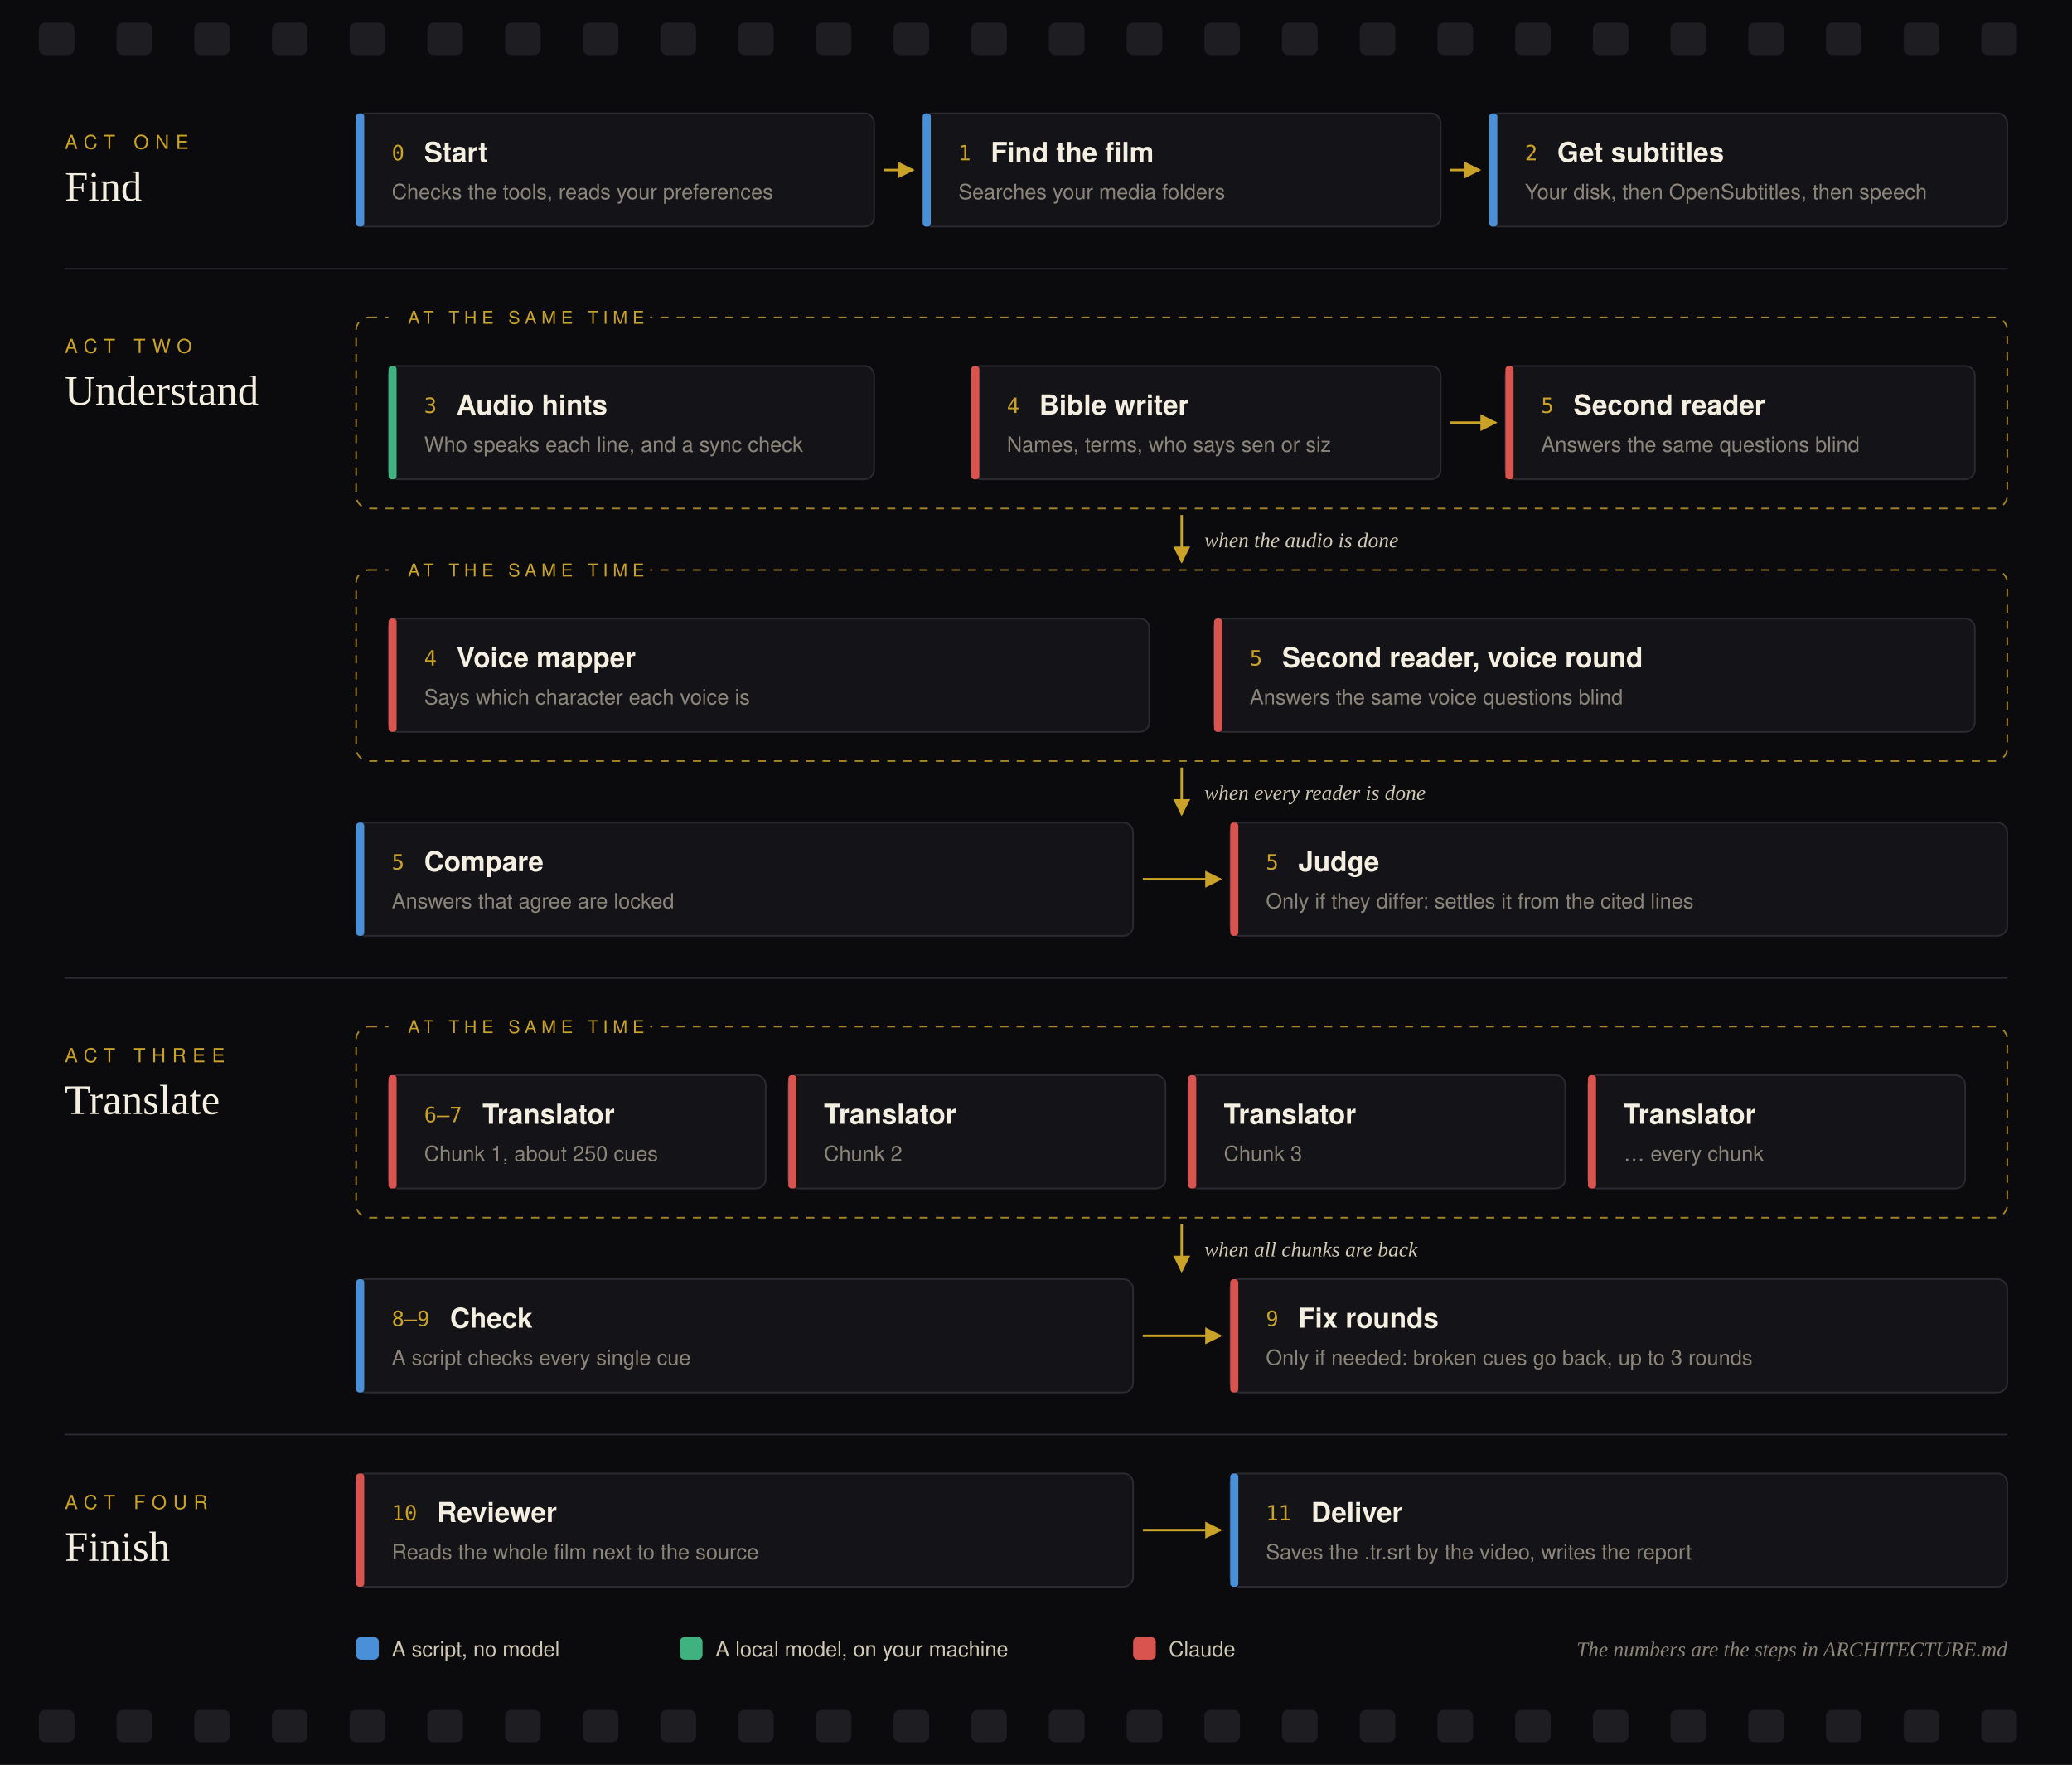
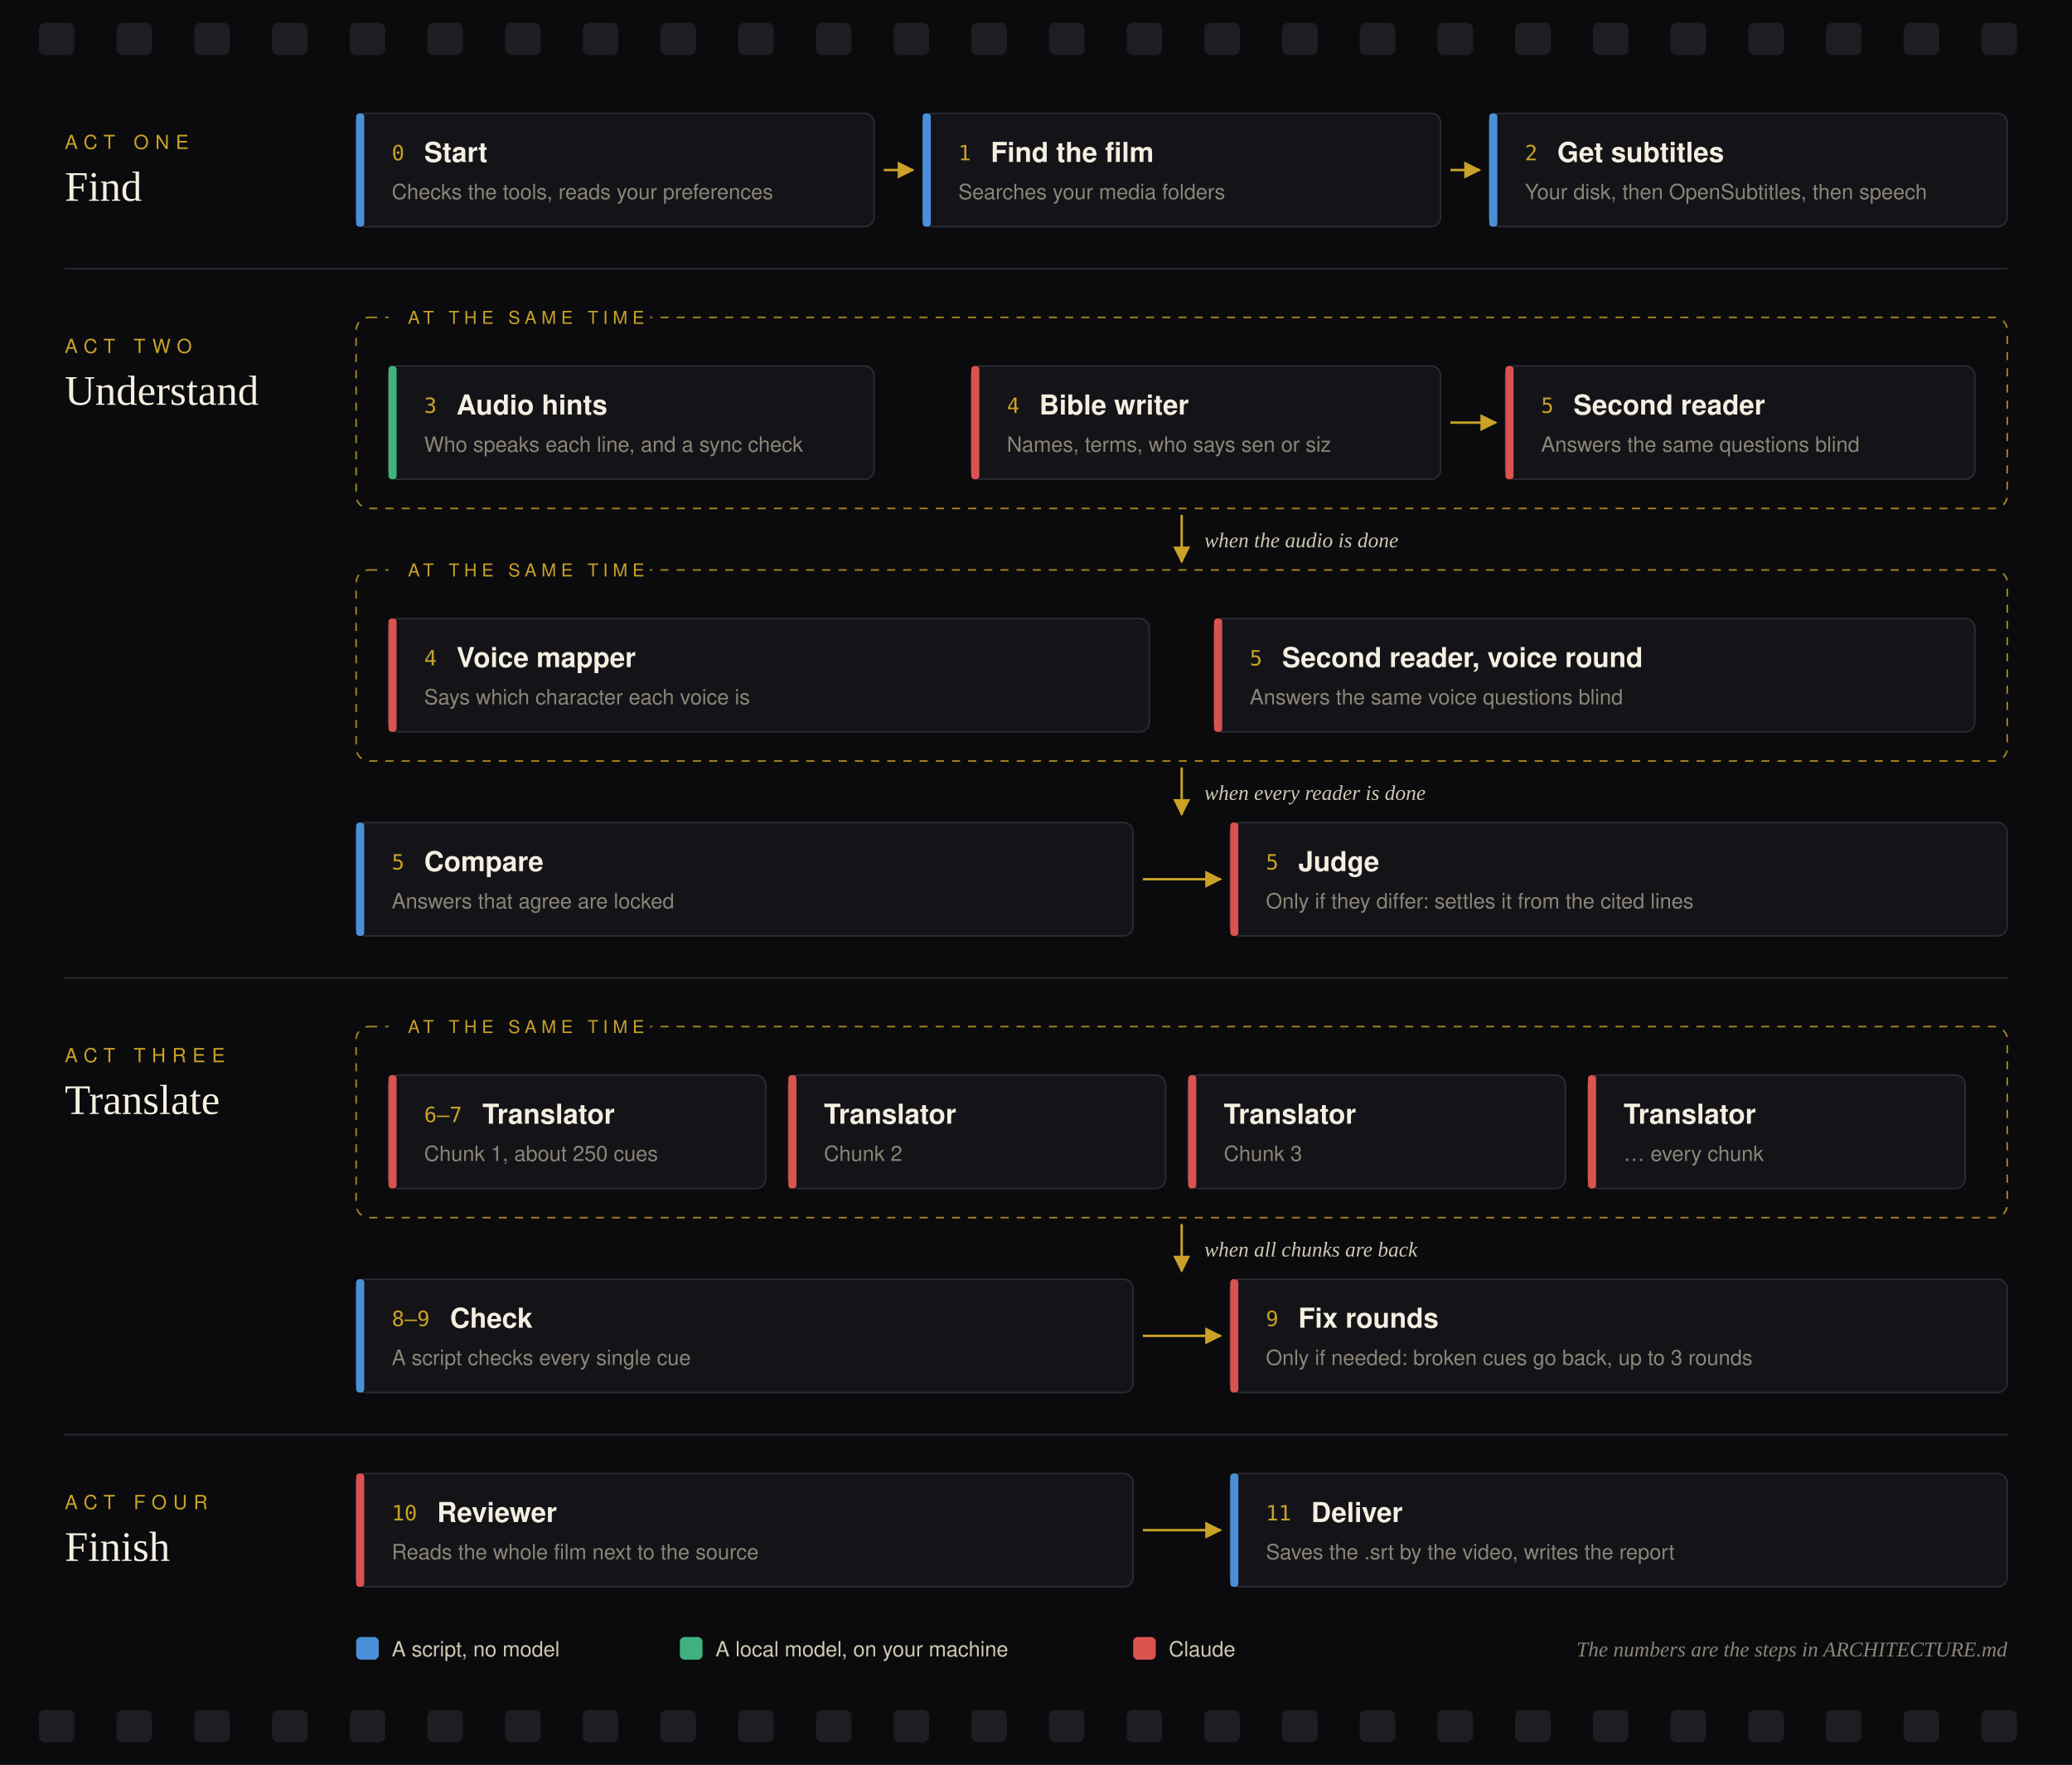
<svg xmlns="http://www.w3.org/2000/svg" viewBox="0 0 1280 1090" width="1280" height="1090" role="img" aria-labelledby="t d">
  <rect width="1280" height="1090" fill="#0b0b0d" />
  <rect x="24" y="14" width="22" height="20" rx="4" fill="#1d1d22" />
  <rect x="72" y="14" width="22" height="20" rx="4" fill="#1d1d22" />
  <rect x="120" y="14" width="22" height="20" rx="4" fill="#1d1d22" />
  <rect x="168" y="14" width="22" height="20" rx="4" fill="#1d1d22" />
  <rect x="216" y="14" width="22" height="20" rx="4" fill="#1d1d22" />
  <rect x="264" y="14" width="22" height="20" rx="4" fill="#1d1d22" />
  <rect x="312" y="14" width="22" height="20" rx="4" fill="#1d1d22" />
  <rect x="360" y="14" width="22" height="20" rx="4" fill="#1d1d22" />
  <rect x="408" y="14" width="22" height="20" rx="4" fill="#1d1d22" />
  <rect x="456" y="14" width="22" height="20" rx="4" fill="#1d1d22" />
  <rect x="504" y="14" width="22" height="20" rx="4" fill="#1d1d22" />
  <rect x="552" y="14" width="22" height="20" rx="4" fill="#1d1d22" />
  <rect x="600" y="14" width="22" height="20" rx="4" fill="#1d1d22" />
  <rect x="648" y="14" width="22" height="20" rx="4" fill="#1d1d22" />
  <rect x="696" y="14" width="22" height="20" rx="4" fill="#1d1d22" />
  <rect x="744" y="14" width="22" height="20" rx="4" fill="#1d1d22" />
  <rect x="792" y="14" width="22" height="20" rx="4" fill="#1d1d22" />
  <rect x="840" y="14" width="22" height="20" rx="4" fill="#1d1d22" />
  <rect x="888" y="14" width="22" height="20" rx="4" fill="#1d1d22" />
  <rect x="936" y="14" width="22" height="20" rx="4" fill="#1d1d22" />
  <rect x="984" y="14" width="22" height="20" rx="4" fill="#1d1d22" />
  <rect x="1032" y="14" width="22" height="20" rx="4" fill="#1d1d22" />
  <rect x="1080" y="14" width="22" height="20" rx="4" fill="#1d1d22" />
  <rect x="1128" y="14" width="22" height="20" rx="4" fill="#1d1d22" />
  <rect x="1176" y="14" width="22" height="20" rx="4" fill="#1d1d22" />
  <rect x="1224" y="14" width="22" height="20" rx="4" fill="#1d1d22" />
  <rect x="24" y="1056" width="22" height="20" rx="4" fill="#1d1d22" />
  <rect x="72" y="1056" width="22" height="20" rx="4" fill="#1d1d22" />
  <rect x="120" y="1056" width="22" height="20" rx="4" fill="#1d1d22" />
  <rect x="168" y="1056" width="22" height="20" rx="4" fill="#1d1d22" />
  <rect x="216" y="1056" width="22" height="20" rx="4" fill="#1d1d22" />
  <rect x="264" y="1056" width="22" height="20" rx="4" fill="#1d1d22" />
  <rect x="312" y="1056" width="22" height="20" rx="4" fill="#1d1d22" />
  <rect x="360" y="1056" width="22" height="20" rx="4" fill="#1d1d22" />
  <rect x="408" y="1056" width="22" height="20" rx="4" fill="#1d1d22" />
  <rect x="456" y="1056" width="22" height="20" rx="4" fill="#1d1d22" />
  <rect x="504" y="1056" width="22" height="20" rx="4" fill="#1d1d22" />
  <rect x="552" y="1056" width="22" height="20" rx="4" fill="#1d1d22" />
  <rect x="600" y="1056" width="22" height="20" rx="4" fill="#1d1d22" />
  <rect x="648" y="1056" width="22" height="20" rx="4" fill="#1d1d22" />
  <rect x="696" y="1056" width="22" height="20" rx="4" fill="#1d1d22" />
  <rect x="744" y="1056" width="22" height="20" rx="4" fill="#1d1d22" />
  <rect x="792" y="1056" width="22" height="20" rx="4" fill="#1d1d22" />
  <rect x="840" y="1056" width="22" height="20" rx="4" fill="#1d1d22" />
  <rect x="888" y="1056" width="22" height="20" rx="4" fill="#1d1d22" />
  <rect x="936" y="1056" width="22" height="20" rx="4" fill="#1d1d22" />
  <rect x="984" y="1056" width="22" height="20" rx="4" fill="#1d1d22" />
  <rect x="1032" y="1056" width="22" height="20" rx="4" fill="#1d1d22" />
  <rect x="1080" y="1056" width="22" height="20" rx="4" fill="#1d1d22" />
  <rect x="1128" y="1056" width="22" height="20" rx="4" fill="#1d1d22" />
  <rect x="1176" y="1056" width="22" height="20" rx="4" fill="#1d1d22" />
  <rect x="1224" y="1056" width="22" height="20" rx="4" fill="#1d1d22" />
  <defs>
    <marker id="arrow" viewBox="0 0 10 10" refX="9" refY="5" markerWidth="7" markerHeight="7" orient="auto">
      <path d="M0 0 L10 5 L0 10 z" fill="#c9a227" />
    </marker>
  </defs>
  <text x="40" y="92" text-anchor="start" font-family="-apple-system, 'Segoe UI', Helvetica, Arial, sans-serif" font-size="12" letter-spacing="4" fill="#c9a227">ACT ONE</text>
  <text x="40" y="124" text-anchor="start" font-family="Georgia, 'Times New Roman', Times, serif" font-size="26" fill="#f4efe1">Find</text>
  <rect x="220" y="70" width="320" height="70" rx="6" fill="#141418" stroke="#2a2a31" />
  <rect x="220" y="70" width="5" height="70" rx="2" fill="#4a90d9" />
  <text x="242" y="99" text-anchor="start" font-family="ui-monospace, 'Cascadia Mono', Consolas, Menlo, monospace" font-size="13" fill="#c9a227">0</text>
  <text x="262" y="100" text-anchor="start" font-family="-apple-system, 'Segoe UI', Helvetica, Arial, sans-serif" font-size="17" font-weight="600" fill="#f4efe1">Start</text>
  <text x="242" y="123" text-anchor="start" font-family="-apple-system, 'Segoe UI', Helvetica, Arial, sans-serif" font-size="13" fill="#8a8578">Checks the tools, reads your preferences</text>
  <rect x="570" y="70" width="320" height="70" rx="6" fill="#141418" stroke="#2a2a31" />
  <rect x="570" y="70" width="5" height="70" rx="2" fill="#4a90d9" />
  <text x="592" y="99" text-anchor="start" font-family="ui-monospace, 'Cascadia Mono', Consolas, Menlo, monospace" font-size="13" fill="#c9a227">1</text>
  <text x="612" y="100" text-anchor="start" font-family="-apple-system, 'Segoe UI', Helvetica, Arial, sans-serif" font-size="17" font-weight="600" fill="#f4efe1">Find the film</text>
  <text x="592" y="123" text-anchor="start" font-family="-apple-system, 'Segoe UI', Helvetica, Arial, sans-serif" font-size="13" fill="#8a8578">Searches your media folders</text>
  <rect x="920" y="70" width="320" height="70" rx="6" fill="#141418" stroke="#2a2a31" />
  <rect x="920" y="70" width="5" height="70" rx="2" fill="#4a90d9" />
  <text x="942" y="99" text-anchor="start" font-family="ui-monospace, 'Cascadia Mono', Consolas, Menlo, monospace" font-size="13" fill="#c9a227">2</text>
  <text x="962" y="100" text-anchor="start" font-family="-apple-system, 'Segoe UI', Helvetica, Arial, sans-serif" font-size="17" font-weight="600" fill="#f4efe1">Get subtitles</text>
  <text x="942" y="123" text-anchor="start" font-family="-apple-system, 'Segoe UI', Helvetica, Arial, sans-serif" font-size="13" fill="#8a8578">Your disk, then OpenSubtitles, then speech</text>
  <line x1="546" y1="105.0" x2="564" y2="105.0" stroke="#c9a227" stroke-width="1.5" marker-end="url(#arrow)" />
  <line x1="896" y1="105.0" x2="914" y2="105.0" stroke="#c9a227" stroke-width="1.5" marker-end="url(#arrow)" />
  <line x1="40" y1="166" x2="1240" y2="166" stroke="#2a2a31" />
  <text x="40" y="218" text-anchor="start" font-family="-apple-system, 'Segoe UI', Helvetica, Arial, sans-serif" font-size="12" letter-spacing="4" fill="#c9a227">ACT TWO</text>
  <text x="40" y="250" text-anchor="start" font-family="Georgia, 'Times New Roman', Times, serif" font-size="26" fill="#f4efe1">Understand</text>
  <rect x="220" y="196" width="1020" height="118" rx="8" fill="none" stroke="#c9a227" stroke-width="1" stroke-dasharray="5 5" opacity="0.8" />
  <rect x="240" y="186" width="161.6" height="20" fill="#0b0b0d" />
  <text x="252" y="200" text-anchor="start" font-family="-apple-system, 'Segoe UI', Helvetica, Arial, sans-serif" font-size="11" letter-spacing="3" fill="#c9a227">AT THE SAME TIME</text>
  <rect x="240" y="226" width="300" height="70" rx="6" fill="#141418" stroke="#2a2a31" />
  <rect x="240" y="226" width="5" height="70" rx="2" fill="#3fb27f" />
  <text x="262" y="255" text-anchor="start" font-family="ui-monospace, 'Cascadia Mono', Consolas, Menlo, monospace" font-size="13" fill="#c9a227">3</text>
  <text x="282" y="256" text-anchor="start" font-family="-apple-system, 'Segoe UI', Helvetica, Arial, sans-serif" font-size="17" font-weight="600" fill="#f4efe1">Audio hints</text>
  <text x="262" y="279" text-anchor="start" font-family="-apple-system, 'Segoe UI', Helvetica, Arial, sans-serif" font-size="13" fill="#8a8578">Who speaks each line, and a sync check</text>
  <rect x="600" y="226" width="290" height="70" rx="6" fill="#141418" stroke="#2a2a31" />
  <rect x="600" y="226" width="5" height="70" rx="2" fill="#d9534f" />
  <text x="622" y="255" text-anchor="start" font-family="ui-monospace, 'Cascadia Mono', Consolas, Menlo, monospace" font-size="13" fill="#c9a227">4</text>
  <text x="642" y="256" text-anchor="start" font-family="-apple-system, 'Segoe UI', Helvetica, Arial, sans-serif" font-size="17" font-weight="600" fill="#f4efe1">Bible writer</text>
  <text x="622" y="279" text-anchor="start" font-family="-apple-system, 'Segoe UI', Helvetica, Arial, sans-serif" font-size="13" fill="#8a8578">Names, terms, who says sen or siz</text>
  <rect x="930" y="226" width="290" height="70" rx="6" fill="#141418" stroke="#2a2a31" />
  <rect x="930" y="226" width="5" height="70" rx="2" fill="#d9534f" />
  <text x="952" y="255" text-anchor="start" font-family="ui-monospace, 'Cascadia Mono', Consolas, Menlo, monospace" font-size="13" fill="#c9a227">5</text>
  <text x="972" y="256" text-anchor="start" font-family="-apple-system, 'Segoe UI', Helvetica, Arial, sans-serif" font-size="17" font-weight="600" fill="#f4efe1">Second reader</text>
  <text x="952" y="279" text-anchor="start" font-family="-apple-system, 'Segoe UI', Helvetica, Arial, sans-serif" font-size="13" fill="#8a8578">Answers the same questions blind</text>
  <line x1="896" y1="261.0" x2="924" y2="261.0" stroke="#c9a227" stroke-width="1.5" marker-end="url(#arrow)" />
  <line x1="730" y1="318" x2="730" y2="347" stroke="#c9a227" stroke-width="1.5" marker-end="url(#arrow)" />
  <text x="744" y="338.0" text-anchor="start" font-family="Georgia, 'Times New Roman', Times, serif" font-size="13" font-style="italic" fill="#cfc8b4">when the audio is done</text>
  <rect x="220" y="352" width="1020" height="118" rx="8" fill="none" stroke="#c9a227" stroke-width="1" stroke-dasharray="5 5" opacity="0.8" />
  <rect x="240" y="342" width="161.6" height="20" fill="#0b0b0d" />
  <text x="252" y="356" text-anchor="start" font-family="-apple-system, 'Segoe UI', Helvetica, Arial, sans-serif" font-size="11" letter-spacing="3" fill="#c9a227">AT THE SAME TIME</text>
  <rect x="240" y="382" width="470" height="70" rx="6" fill="#141418" stroke="#2a2a31" />
  <rect x="240" y="382" width="5" height="70" rx="2" fill="#d9534f" />
  <text x="262" y="411" text-anchor="start" font-family="ui-monospace, 'Cascadia Mono', Consolas, Menlo, monospace" font-size="13" fill="#c9a227">4</text>
  <text x="282" y="412" text-anchor="start" font-family="-apple-system, 'Segoe UI', Helvetica, Arial, sans-serif" font-size="17" font-weight="600" fill="#f4efe1">Voice mapper</text>
  <text x="262" y="435" text-anchor="start" font-family="-apple-system, 'Segoe UI', Helvetica, Arial, sans-serif" font-size="13" fill="#8a8578">Says which character each voice is</text>
  <rect x="750" y="382" width="470" height="70" rx="6" fill="#141418" stroke="#2a2a31" />
  <rect x="750" y="382" width="5" height="70" rx="2" fill="#d9534f" />
  <text x="772" y="411" text-anchor="start" font-family="ui-monospace, 'Cascadia Mono', Consolas, Menlo, monospace" font-size="13" fill="#c9a227">5</text>
  <text x="792" y="412" text-anchor="start" font-family="-apple-system, 'Segoe UI', Helvetica, Arial, sans-serif" font-size="17" font-weight="600" fill="#f4efe1">Second reader, voice round</text>
  <text x="772" y="435" text-anchor="start" font-family="-apple-system, 'Segoe UI', Helvetica, Arial, sans-serif" font-size="13" fill="#8a8578">Answers the same voice questions blind</text>
  <line x1="730" y1="474" x2="730" y2="503" stroke="#c9a227" stroke-width="1.5" marker-end="url(#arrow)" />
  <text x="744" y="494.0" text-anchor="start" font-family="Georgia, 'Times New Roman', Times, serif" font-size="13" font-style="italic" fill="#cfc8b4">when every reader is done</text>
  <rect x="220" y="508" width="480" height="70" rx="6" fill="#141418" stroke="#2a2a31" />
  <rect x="220" y="508" width="5" height="70" rx="2" fill="#4a90d9" />
  <text x="242" y="537" text-anchor="start" font-family="ui-monospace, 'Cascadia Mono', Consolas, Menlo, monospace" font-size="13" fill="#c9a227">5</text>
  <text x="262" y="538" text-anchor="start" font-family="-apple-system, 'Segoe UI', Helvetica, Arial, sans-serif" font-size="17" font-weight="600" fill="#f4efe1">Compare</text>
  <text x="242" y="561" text-anchor="start" font-family="-apple-system, 'Segoe UI', Helvetica, Arial, sans-serif" font-size="13" fill="#8a8578">Answers that agree are locked</text>
  <rect x="760" y="508" width="480" height="70" rx="6" fill="#141418" stroke="#2a2a31" />
  <rect x="760" y="508" width="5" height="70" rx="2" fill="#d9534f" />
  <text x="782" y="537" text-anchor="start" font-family="ui-monospace, 'Cascadia Mono', Consolas, Menlo, monospace" font-size="13" fill="#c9a227">5</text>
  <text x="802" y="538" text-anchor="start" font-family="-apple-system, 'Segoe UI', Helvetica, Arial, sans-serif" font-size="17" font-weight="600" fill="#f4efe1">Judge</text>
  <text x="782" y="561" text-anchor="start" font-family="-apple-system, 'Segoe UI', Helvetica, Arial, sans-serif" font-size="13" fill="#8a8578">Only if they differ: settles it from the cited lines</text>
  <line x1="706" y1="543.0" x2="754" y2="543.0" stroke="#c9a227" stroke-width="1.5" marker-end="url(#arrow)" />
  <line x1="40" y1="604" x2="1240" y2="604" stroke="#2a2a31" />
  <text x="40" y="656" text-anchor="start" font-family="-apple-system, 'Segoe UI', Helvetica, Arial, sans-serif" font-size="12" letter-spacing="4" fill="#c9a227">ACT THREE</text>
  <text x="40" y="688" text-anchor="start" font-family="Georgia, 'Times New Roman', Times, serif" font-size="26" fill="#f4efe1">Translate</text>
  <rect x="220" y="634" width="1020" height="118" rx="8" fill="none" stroke="#c9a227" stroke-width="1" stroke-dasharray="5 5" opacity="0.8" />
  <rect x="240" y="624" width="161.6" height="20" fill="#0b0b0d" />
  <text x="252" y="638" text-anchor="start" font-family="-apple-system, 'Segoe UI', Helvetica, Arial, sans-serif" font-size="11" letter-spacing="3" fill="#c9a227">AT THE SAME TIME</text>
  <rect x="240" y="664" width="233" height="70" rx="6" fill="#141418" stroke="#2a2a31" />
  <rect x="240" y="664" width="5" height="70" rx="2" fill="#d9534f" />
  <text x="262" y="693" text-anchor="start" font-family="ui-monospace, 'Cascadia Mono', Consolas, Menlo, monospace" font-size="13" fill="#c9a227">6–7</text>
  <text x="298" y="694" text-anchor="start" font-family="-apple-system, 'Segoe UI', Helvetica, Arial, sans-serif" font-size="17" font-weight="600" fill="#f4efe1">Translator</text>
  <text x="262" y="717" text-anchor="start" font-family="-apple-system, 'Segoe UI', Helvetica, Arial, sans-serif" font-size="13" fill="#8a8578">Chunk 1, about 250 cues</text>
  <rect x="487" y="664" width="233" height="70" rx="6" fill="#141418" stroke="#2a2a31" />
  <rect x="487" y="664" width="5" height="70" rx="2" fill="#d9534f" />
  <text x="509" y="694" text-anchor="start" font-family="-apple-system, 'Segoe UI', Helvetica, Arial, sans-serif" font-size="17" font-weight="600" fill="#f4efe1">Translator</text>
  <text x="509" y="717" text-anchor="start" font-family="-apple-system, 'Segoe UI', Helvetica, Arial, sans-serif" font-size="13" fill="#8a8578">Chunk 2</text>
  <rect x="734" y="664" width="233" height="70" rx="6" fill="#141418" stroke="#2a2a31" />
  <rect x="734" y="664" width="5" height="70" rx="2" fill="#d9534f" />
  <text x="756" y="694" text-anchor="start" font-family="-apple-system, 'Segoe UI', Helvetica, Arial, sans-serif" font-size="17" font-weight="600" fill="#f4efe1">Translator</text>
  <text x="756" y="717" text-anchor="start" font-family="-apple-system, 'Segoe UI', Helvetica, Arial, sans-serif" font-size="13" fill="#8a8578">Chunk 3</text>
  <rect x="981" y="664" width="233" height="70" rx="6" fill="#141418" stroke="#2a2a31" />
  <rect x="981" y="664" width="5" height="70" rx="2" fill="#d9534f" />
  <text x="1003" y="694" text-anchor="start" font-family="-apple-system, 'Segoe UI', Helvetica, Arial, sans-serif" font-size="17" font-weight="600" fill="#f4efe1">Translator</text>
  <text x="1003" y="717" text-anchor="start" font-family="-apple-system, 'Segoe UI', Helvetica, Arial, sans-serif" font-size="13" fill="#8a8578">… every chunk</text>
  <line x1="730" y1="756" x2="730" y2="785" stroke="#c9a227" stroke-width="1.5" marker-end="url(#arrow)" />
  <text x="744" y="776.0" text-anchor="start" font-family="Georgia, 'Times New Roman', Times, serif" font-size="13" font-style="italic" fill="#cfc8b4">when all chunks are back</text>
  <rect x="220" y="790" width="480" height="70" rx="6" fill="#141418" stroke="#2a2a31" />
  <rect x="220" y="790" width="5" height="70" rx="2" fill="#4a90d9" />
  <text x="242" y="819" text-anchor="start" font-family="ui-monospace, 'Cascadia Mono', Consolas, Menlo, monospace" font-size="13" fill="#c9a227">8–9</text>
  <text x="278" y="820" text-anchor="start" font-family="-apple-system, 'Segoe UI', Helvetica, Arial, sans-serif" font-size="17" font-weight="600" fill="#f4efe1">Check</text>
  <text x="242" y="843" text-anchor="start" font-family="-apple-system, 'Segoe UI', Helvetica, Arial, sans-serif" font-size="13" fill="#8a8578">A script checks every single cue</text>
  <rect x="760" y="790" width="480" height="70" rx="6" fill="#141418" stroke="#2a2a31" />
  <rect x="760" y="790" width="5" height="70" rx="2" fill="#d9534f" />
  <text x="782" y="819" text-anchor="start" font-family="ui-monospace, 'Cascadia Mono', Consolas, Menlo, monospace" font-size="13" fill="#c9a227">9</text>
  <text x="802" y="820" text-anchor="start" font-family="-apple-system, 'Segoe UI', Helvetica, Arial, sans-serif" font-size="17" font-weight="600" fill="#f4efe1">Fix rounds</text>
  <text x="782" y="843" text-anchor="start" font-family="-apple-system, 'Segoe UI', Helvetica, Arial, sans-serif" font-size="13" fill="#8a8578">Only if needed: broken cues go back, up to 3 rounds</text>
  <line x1="706" y1="825.0" x2="754" y2="825.0" stroke="#c9a227" stroke-width="1.5" marker-end="url(#arrow)" />
  <line x1="40" y1="886" x2="1240" y2="886" stroke="#2a2a31" />
  <text x="40" y="932" text-anchor="start" font-family="-apple-system, 'Segoe UI', Helvetica, Arial, sans-serif" font-size="12" letter-spacing="4" fill="#c9a227">ACT FOUR</text>
  <text x="40" y="964" text-anchor="start" font-family="Georgia, 'Times New Roman', Times, serif" font-size="26" fill="#f4efe1">Finish</text>
  <rect x="220" y="910" width="480" height="70" rx="6" fill="#141418" stroke="#2a2a31" />
  <rect x="220" y="910" width="5" height="70" rx="2" fill="#d9534f" />
  <text x="242" y="939" text-anchor="start" font-family="ui-monospace, 'Cascadia Mono', Consolas, Menlo, monospace" font-size="13" fill="#c9a227">10</text>
  <text x="270" y="940" text-anchor="start" font-family="-apple-system, 'Segoe UI', Helvetica, Arial, sans-serif" font-size="17" font-weight="600" fill="#f4efe1">Reviewer</text>
  <text x="242" y="963" text-anchor="start" font-family="-apple-system, 'Segoe UI', Helvetica, Arial, sans-serif" font-size="13" fill="#8a8578">Reads the whole film next to the source</text>
  <rect x="760" y="910" width="480" height="70" rx="6" fill="#141418" stroke="#2a2a31" />
  <rect x="760" y="910" width="5" height="70" rx="2" fill="#4a90d9" />
  <text x="782" y="939" text-anchor="start" font-family="ui-monospace, 'Cascadia Mono', Consolas, Menlo, monospace" font-size="13" fill="#c9a227">11</text>
  <text x="810" y="940" text-anchor="start" font-family="-apple-system, 'Segoe UI', Helvetica, Arial, sans-serif" font-size="17" font-weight="600" fill="#f4efe1">Deliver</text>
-   <text x="782" y="963" text-anchor="start" font-family="-apple-system, 'Segoe UI', Helvetica, Arial, sans-serif" font-size="13" fill="#8a8578">Saves the .tr.srt by the video, writes the report</text>
+   <text x="782" y="963" text-anchor="start" font-family="-apple-system, 'Segoe UI', Helvetica, Arial, sans-serif" font-size="13" fill="#8a8578">Saves the .srt by the video, writes the report</text>
  <line x1="706" y1="945.0" x2="754" y2="945.0" stroke="#c9a227" stroke-width="1.5" marker-end="url(#arrow)" />
  <rect x="220" y="1011" width="14" height="14" rx="3" fill="#4a90d9" />
  <text x="242" y="1023" text-anchor="start" font-family="-apple-system, 'Segoe UI', Helvetica, Arial, sans-serif" font-size="13" fill="#cfc8b4">A script, no model</text>
  <rect x="420" y="1011" width="14" height="14" rx="3" fill="#3fb27f" />
  <text x="442" y="1023" text-anchor="start" font-family="-apple-system, 'Segoe UI', Helvetica, Arial, sans-serif" font-size="13" fill="#cfc8b4">A local model, on your machine</text>
  <rect x="700" y="1011" width="14" height="14" rx="3" fill="#d9534f" />
  <text x="722" y="1023" text-anchor="start" font-family="-apple-system, 'Segoe UI', Helvetica, Arial, sans-serif" font-size="13" fill="#cfc8b4">Claude</text>
  <text x="1240" y="1023" text-anchor="end" font-family="Georgia, 'Times New Roman', Times, serif" font-size="13" font-style="italic" fill="#8a8578">The numbers are the steps in ARCHITECTURE.md</text>
</svg>
